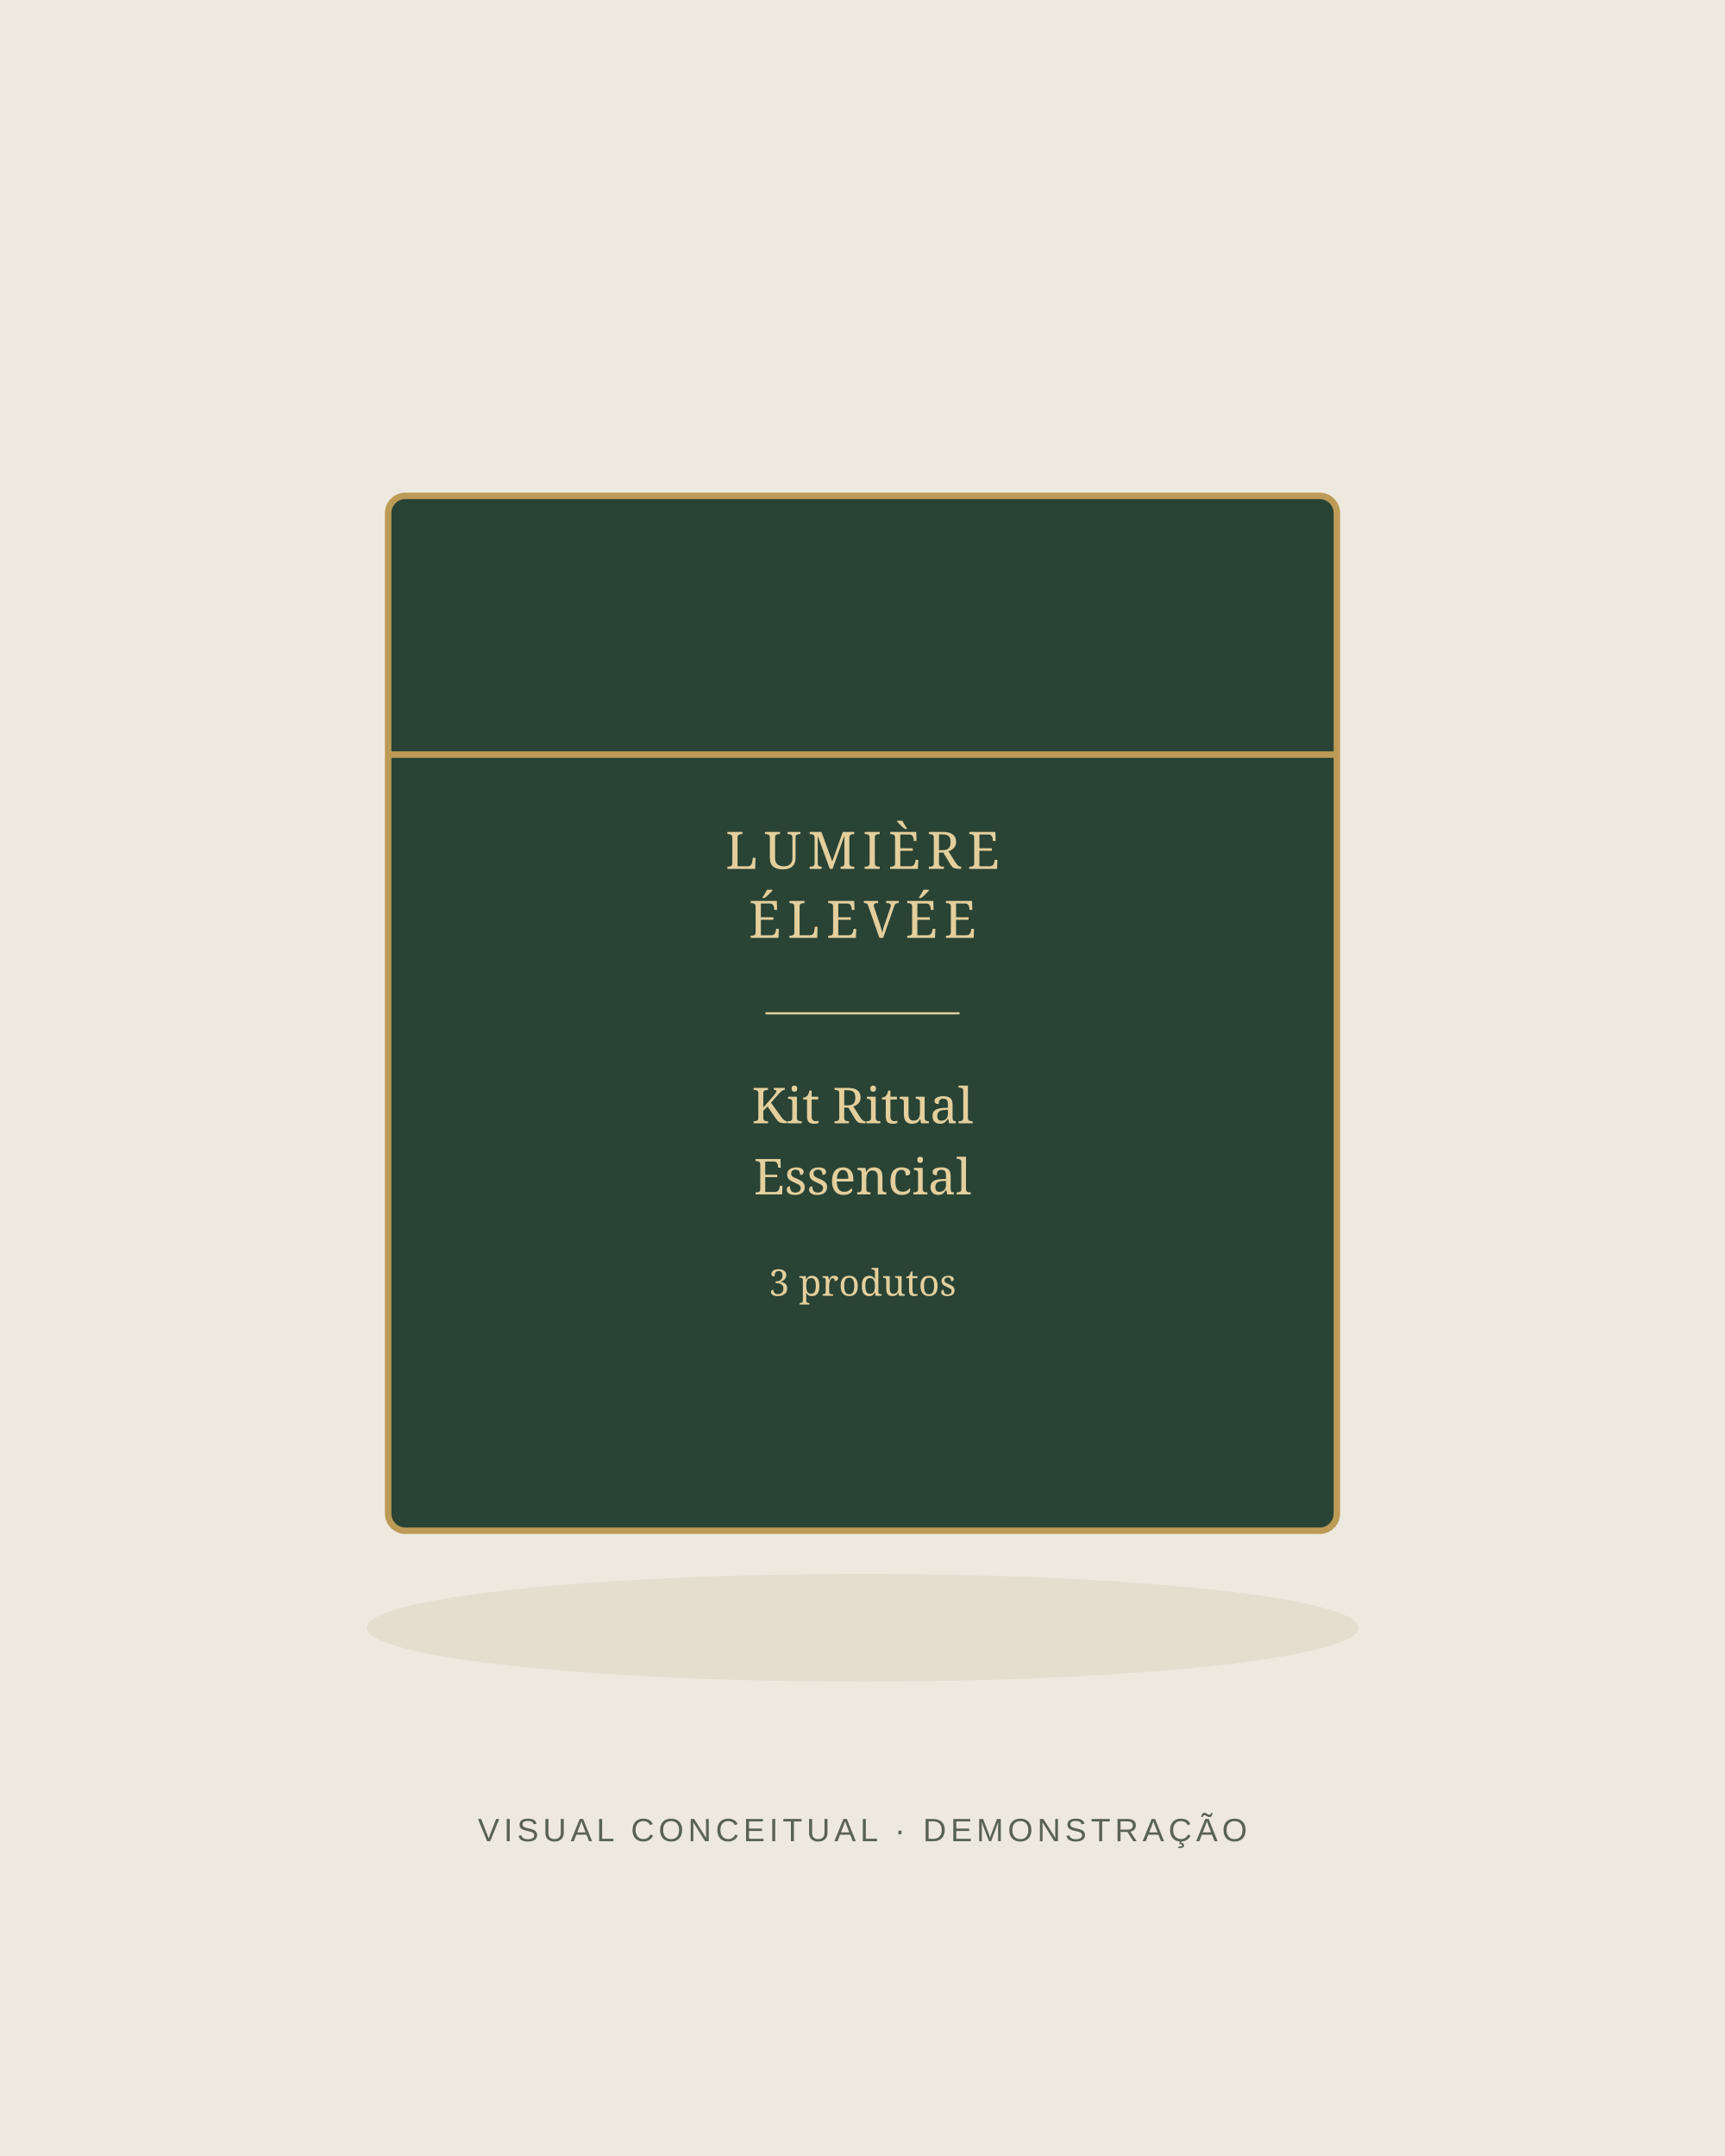
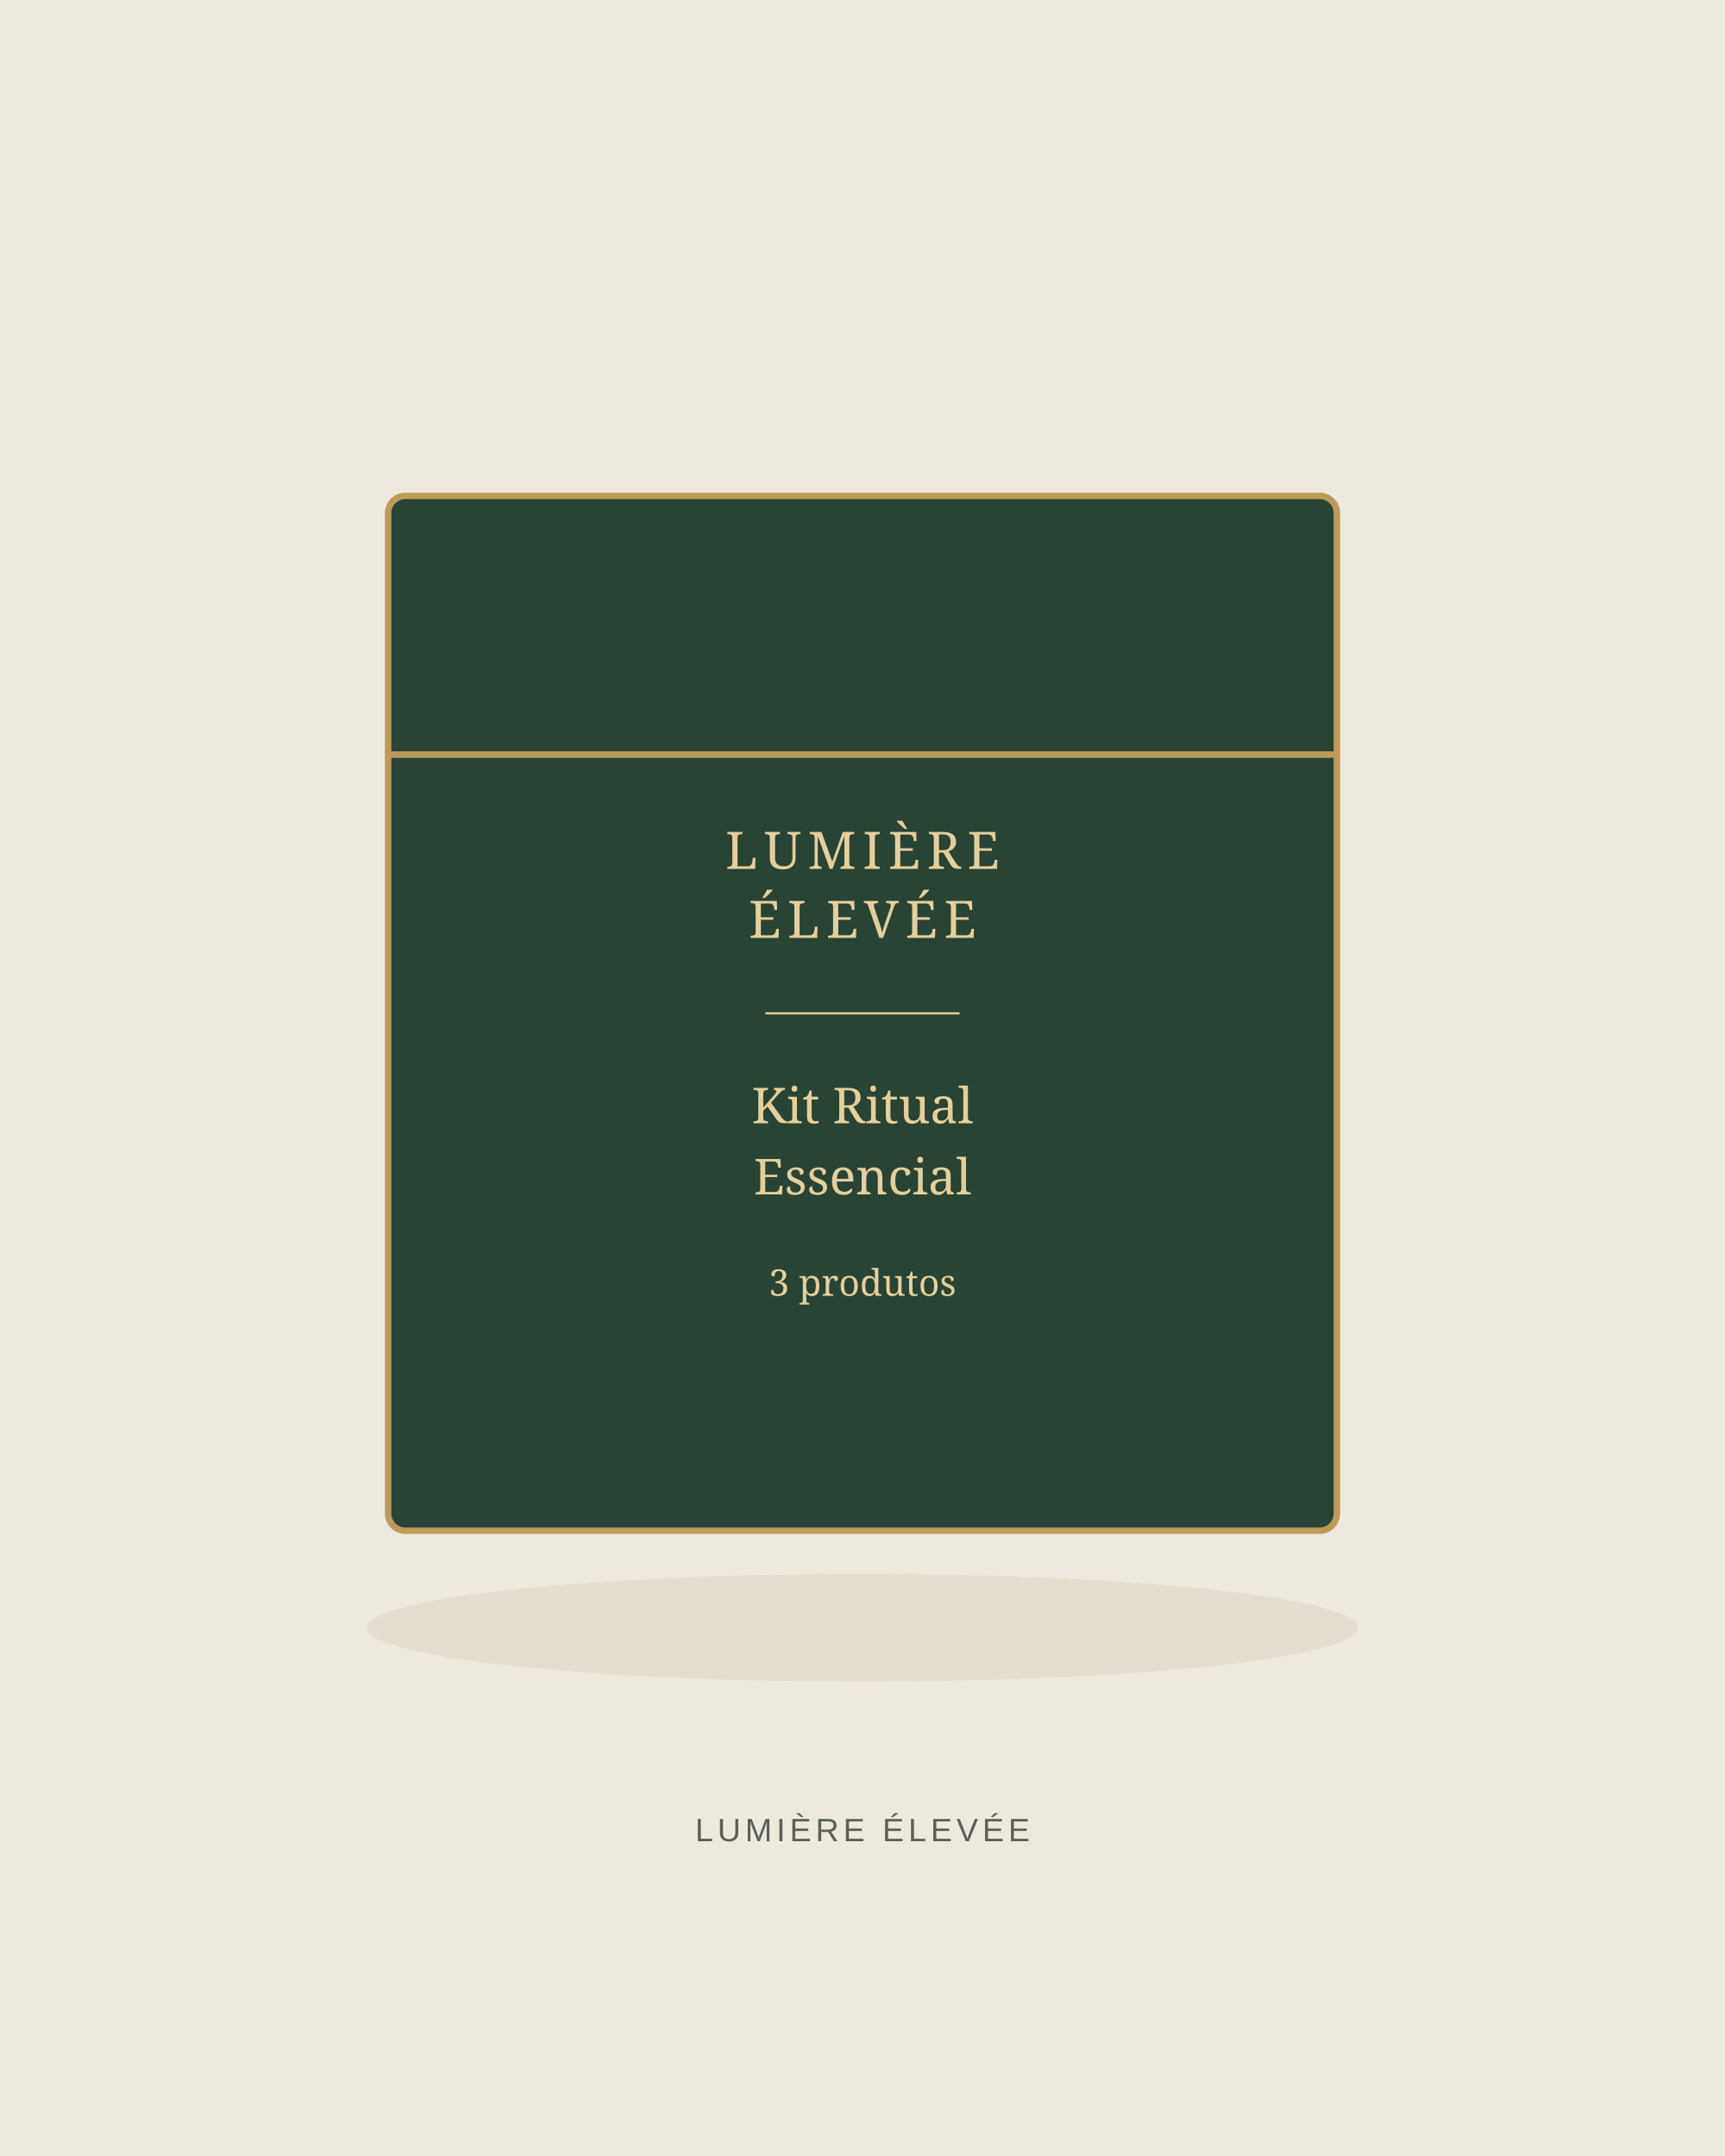
<svg xmlns="http://www.w3.org/2000/svg" width="800" height="1000" viewBox="0 0 800 1000">
  <rect width="800" height="1000" fill="#eee9df" />
  <ellipse cx="400" cy="755" rx="230" ry="25" fill="#bcb29c" opacity=".2" />
  <rect x="180" y="230" width="440" height="480" rx="8" fill="#294335" stroke="#bd9b57" stroke-width="3" />
  <path d="M180 350h440" stroke="#bd9b57" stroke-width="3" />
  <g fill="#e4cf9c" text-anchor="middle" font-family="Georgia,serif">
    <text x="400" y="403" font-size="24" letter-spacing="3">LUMIÈRE</text>
    <text x="400" y="435" font-size="24" letter-spacing="3">ÉLEVÉE</text>
    <path d="M355 470h90" stroke="#e4cf9c" />
    <text x="400" y="521" font-size="23">Kit Ritual</text>
    <text x="400" y="554" font-size="23">Essencial</text>
    <text x="400" y="601" font-size="17">3 produtos</text>
  </g>
-   <text x="400" y="854" text-anchor="middle" font-family="Arial,sans-serif" font-size="15" fill="#5a6255" letter-spacing="2">VISUAL CONCEITUAL · DEMONSTRAÇÃO</text>
+   <text x="400" y="854" text-anchor="middle" font-family="Arial,sans-serif" font-size="15" fill="#5a6255" letter-spacing="2">LUMIÈRE ÉLEVÉE</text>
</svg>
